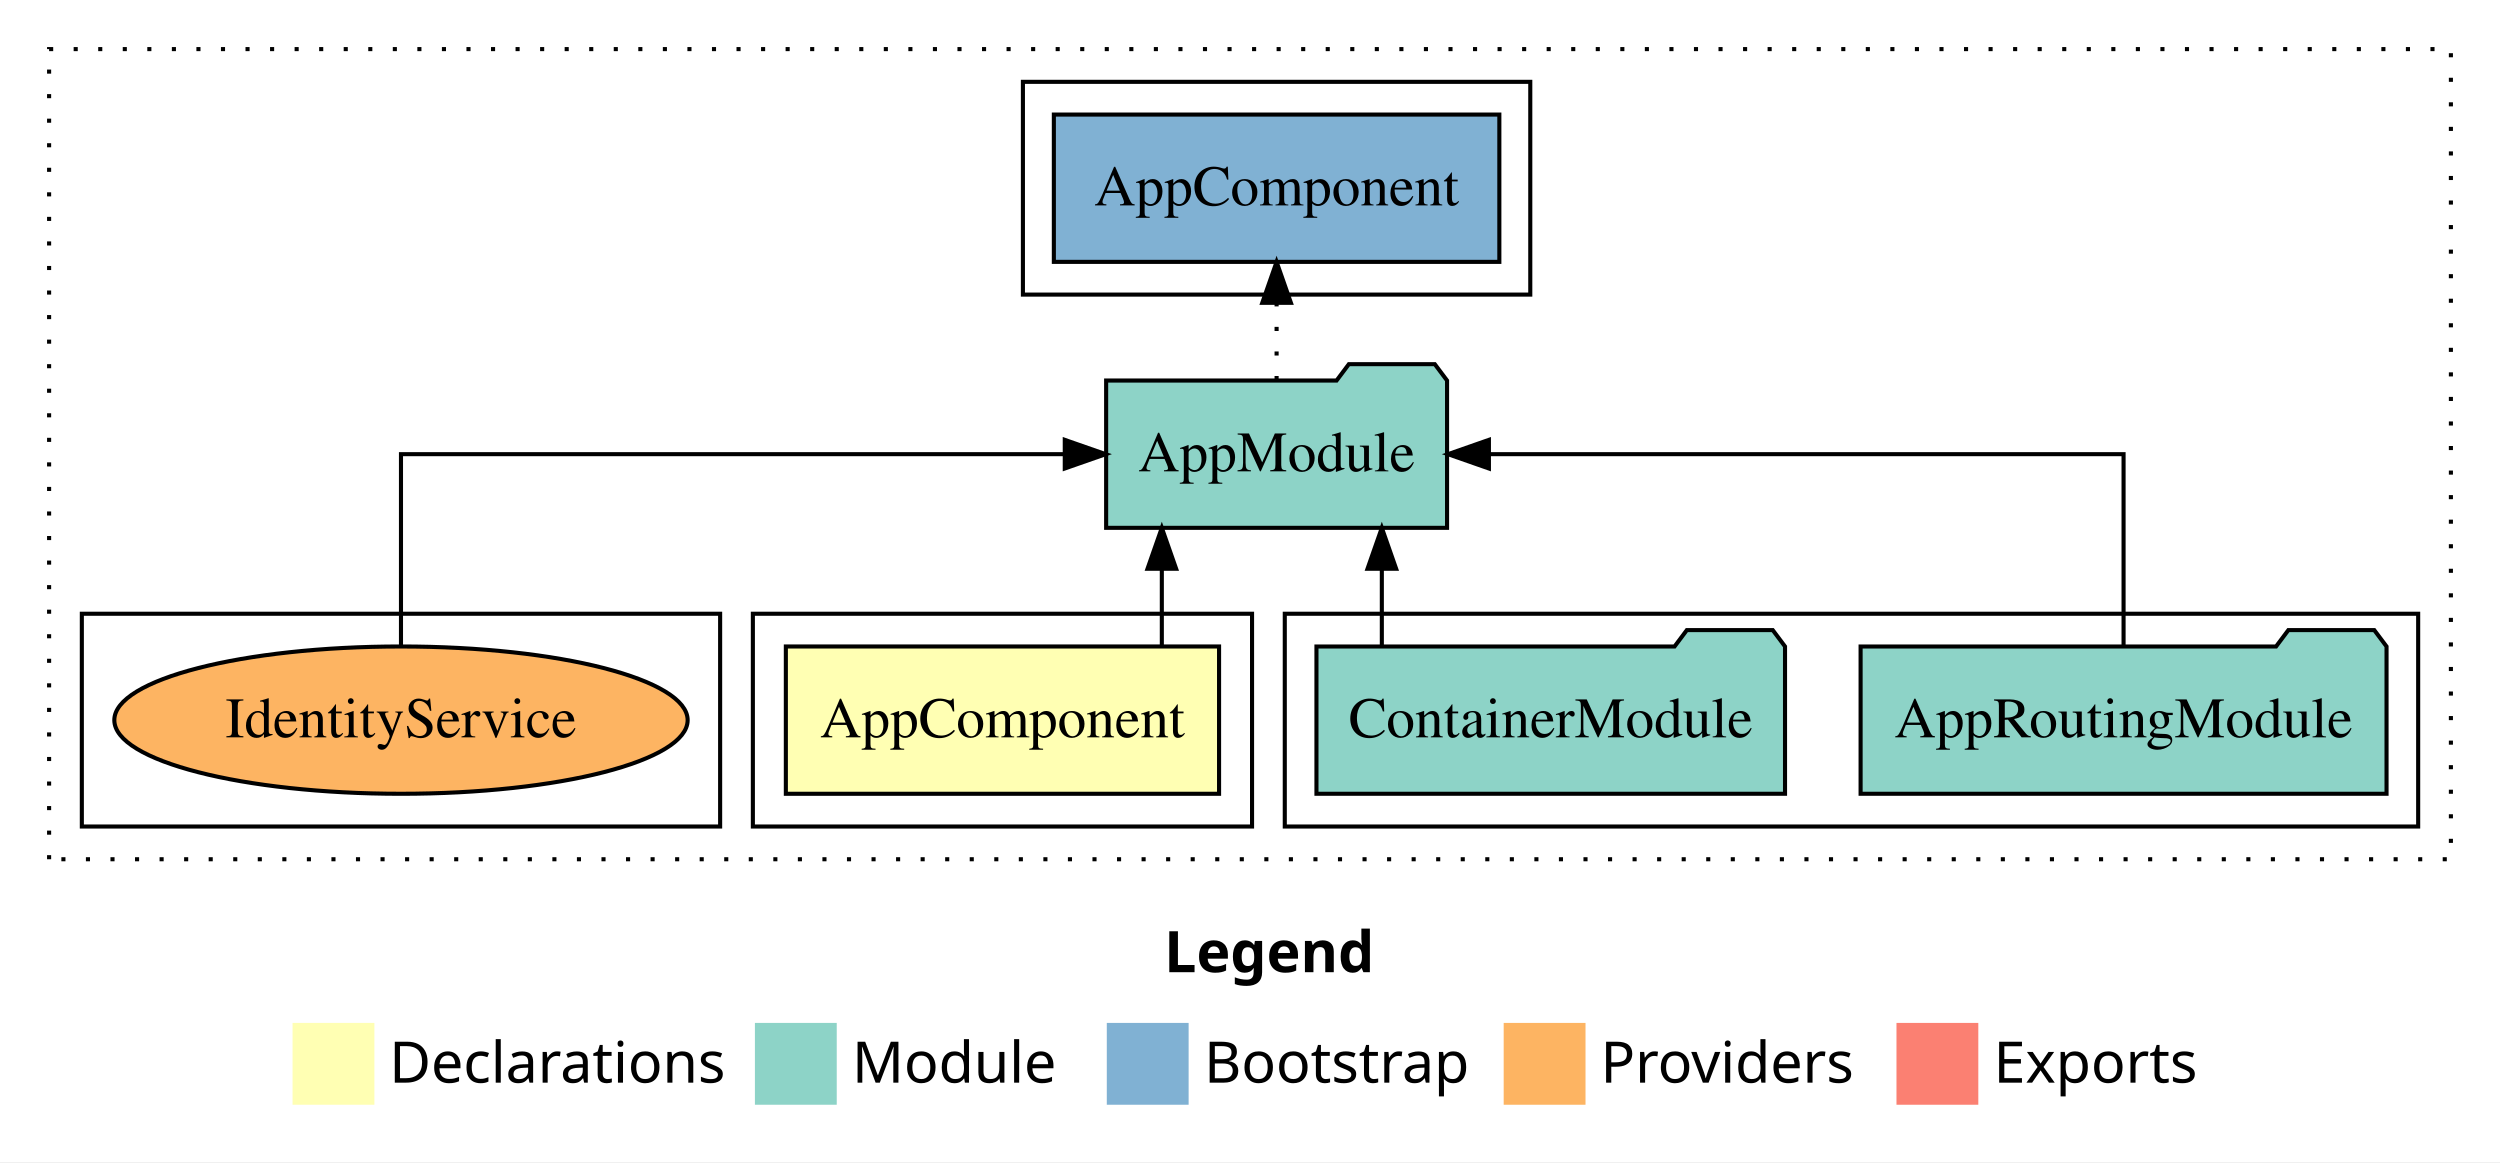
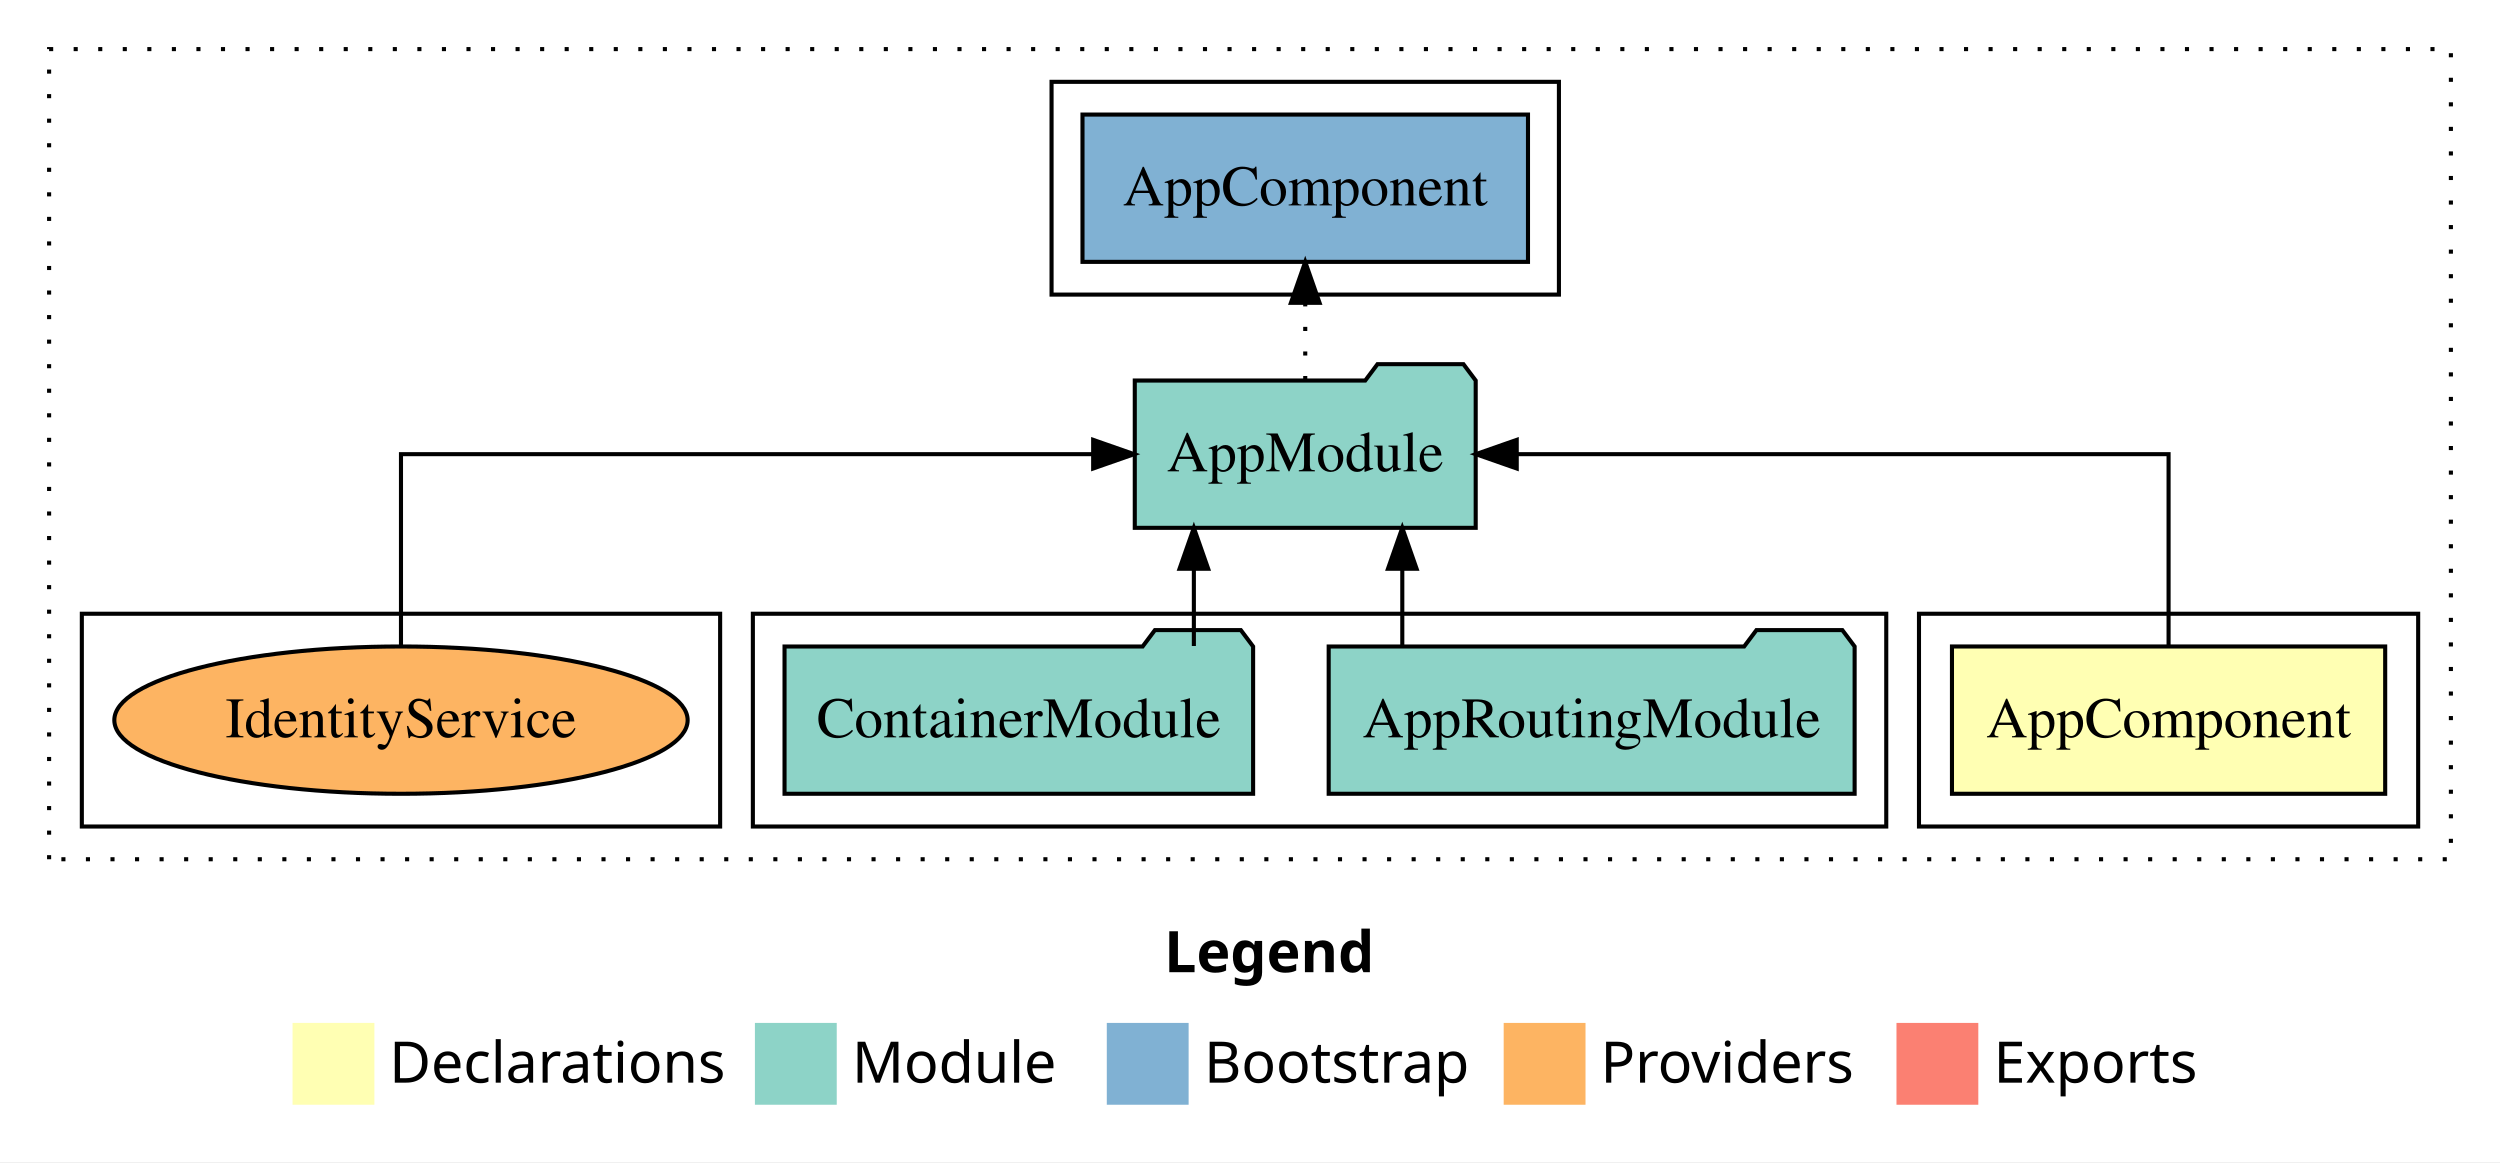
<svg xmlns="http://www.w3.org/2000/svg" width="611pt" height="284pt" viewBox="0.00 0.00 611.00 284.00">
  <g id="graph0" class="graph" transform="scale(1 1) rotate(0) translate(4 280)">
    <polygon fill="white" stroke="transparent" points="-4,4 -4,-280 607,-280 607,4 -4,4" />
    <text text-anchor="start" x="280.51" y="-42.4" font-family="sans-serif" font-weight="bold" font-size="14.00">Legend</text>
    <polygon fill="#ffffb3" stroke="transparent" points="67.5,-10 67.5,-30 87.5,-30 87.5,-10 67.5,-10" />
    <text text-anchor="start" x="91.13" y="-15.4" font-family="sans-serif" font-size="14.00">  Declarations</text>
    <polygon fill="#8dd3c7" stroke="transparent" points="180.5,-10 180.5,-30 200.5,-30 200.5,-10 180.5,-10" />
    <text text-anchor="start" x="204.23" y="-15.4" font-family="sans-serif" font-size="14.00">  Module</text>
    <polygon fill="#80b1d3" stroke="transparent" points="266.5,-10 266.5,-30 286.5,-30 286.5,-10 266.5,-10" />
    <text text-anchor="start" x="290.28" y="-15.4" font-family="sans-serif" font-size="14.00">  Bootstrap</text>
    <polygon fill="#fdb462" stroke="transparent" points="363.5,-10 363.5,-30 383.5,-30 383.5,-10 363.5,-10" />
    <text text-anchor="start" x="387.17" y="-15.4" font-family="sans-serif" font-size="14.00">  Providers</text>
    <polygon fill="#fb8072" stroke="transparent" points="459.5,-10 459.5,-30 479.5,-30 479.5,-10 459.5,-10" />
    <text text-anchor="start" x="483.23" y="-15.4" font-family="sans-serif" font-size="14.00">  Exports</text>
    <g id="clust1" class="cluster">
      <polygon fill="none" stroke="black" stroke-dasharray="1,5" points="8,-70 8,-268 595,-268 595,-70 8,-70" />
    </g>
+     <g id="clust2" class="cluster">
+       <polygon fill="none" stroke="black" points="465,-78 465,-130 587,-130 587,-78 465,-78" />
+     </g>
    <g id="clust4" class="cluster">
-       <polygon fill="none" stroke="black" points="310,-78 310,-130 587,-130 587,-78 310,-78" />
-     </g>
-     <g id="clust2" class="cluster">
-       <polygon fill="none" stroke="black" points="180,-78 180,-130 302,-130 302,-78 180,-78" />
-     </g>
-     <g id="clust6" class="cluster">
-       <polygon fill="none" stroke="black" points="246,-208 246,-260 370,-260 370,-208 246,-208" />
+       <polygon fill="none" stroke="black" points="180,-78 180,-130 457,-130 457,-78 180,-78" />
    </g>
    <g id="clust7" class="cluster">
      <polygon fill="none" stroke="black" points="16,-78 16,-130 172,-130 172,-78 16,-78" />
    </g>
+     <g id="clust6" class="cluster">
+       <polygon fill="none" stroke="black" points="253,-208 253,-260 377,-260 377,-208 253,-208" />
+     </g>
    <g id="node1" class="node">
-       <polygon fill="#ffffb3" stroke="black" points="293.94,-122 188.06,-122 188.06,-86 293.94,-86 293.94,-122" />
-       <text text-anchor="middle" x="241" y="-99.8" font-family="Times,serif" font-size="14.00">AppComponent</text>
+       <polygon fill="#ffffb3" stroke="black" points="578.94,-122 473.06,-122 473.06,-86 578.94,-86 578.94,-122" />
+       <text text-anchor="middle" x="526" y="-99.8" font-family="Times,serif" font-size="14.00">AppComponent</text>
    </g>
    <g id="node2" class="node">
-       <polygon fill="#8dd3c7" stroke="black" points="349.66,-187 346.66,-191 325.66,-191 322.66,-187 266.34,-187 266.34,-151 349.66,-151 349.66,-187" />
-       <text text-anchor="middle" x="308" y="-164.8" font-family="Times,serif" font-size="14.00">AppModule</text>
+       <polygon fill="#8dd3c7" stroke="black" points="356.66,-187 353.66,-191 332.66,-191 329.66,-187 273.34,-187 273.34,-151 356.66,-151 356.66,-187" />
+       <text text-anchor="middle" x="315" y="-164.8" font-family="Times,serif" font-size="14.00">AppModule</text>
    </g>
    <g id="edge1" class="edge">
-       <path fill="none" stroke="black" d="M279.95,-122.11C279.95,-122.11 279.95,-140.99 279.95,-140.99" />
-       <polygon fill="black" stroke="black" points="276.45,-140.99 279.95,-150.99 283.45,-140.99 276.45,-140.99" />
+       <path fill="none" stroke="black" d="M526,-122.11C526,-141.34 526,-169 526,-169 526,-169 366.69,-169 366.69,-169" />
+       <polygon fill="black" stroke="black" points="366.69,-165.5 356.69,-169 366.69,-172.5 366.69,-165.5" />
    </g>
    <g id="node5" class="node">
-       <polygon fill="#80b1d3" stroke="black" points="362.44,-252 253.56,-252 253.56,-216 362.44,-216 362.44,-252" />
-       <text text-anchor="middle" x="308" y="-229.8" font-family="Times,serif" font-size="14.00">AppComponent </text>
+       <polygon fill="#80b1d3" stroke="black" points="369.44,-252 260.56,-252 260.56,-216 369.44,-216 369.44,-252" />
+       <text text-anchor="middle" x="315" y="-229.8" font-family="Times,serif" font-size="14.00">AppComponent </text>
    </g>
    <g id="edge4" class="edge">
-       <path fill="none" stroke="black" stroke-dasharray="1,5" d="M308,-187.11C308,-187.11 308,-205.99 308,-205.99" />
-       <polygon fill="black" stroke="black" points="304.5,-205.99 308,-215.99 311.5,-205.99 304.5,-205.99" />
+       <path fill="none" stroke="black" stroke-dasharray="1,5" d="M315,-187.11C315,-187.11 315,-205.99 315,-205.99" />
+       <polygon fill="black" stroke="black" points="311.5,-205.99 315,-215.99 318.5,-205.99 311.5,-205.99" />
    </g>
    <g id="node3" class="node">
-       <polygon fill="#8dd3c7" stroke="black" points="579.27,-122 576.27,-126 555.27,-126 552.27,-122 450.73,-122 450.73,-86 579.27,-86 579.27,-122" />
-       <text text-anchor="middle" x="515" y="-99.8" font-family="Times,serif" font-size="14.00">AppRoutingModule</text>
+       <polygon fill="#8dd3c7" stroke="black" points="449.27,-122 446.27,-126 425.27,-126 422.27,-122 320.73,-122 320.73,-86 449.27,-86 449.27,-122" />
+       <text text-anchor="middle" x="385" y="-99.8" font-family="Times,serif" font-size="14.00">AppRoutingModule</text>
    </g>
    <g id="edge2" class="edge">
-       <path fill="none" stroke="black" d="M515,-122.11C515,-141.34 515,-169 515,-169 515,-169 359.89,-169 359.89,-169" />
-       <polygon fill="black" stroke="black" points="359.89,-165.5 349.89,-169 359.89,-172.5 359.89,-165.5" />
+       <path fill="none" stroke="black" d="M338.72,-122.11C338.72,-122.11 338.72,-140.99 338.72,-140.99" />
+       <polygon fill="black" stroke="black" points="335.22,-140.99 338.72,-150.99 342.22,-140.99 335.22,-140.99" />
    </g>
    <g id="node4" class="node">
-       <polygon fill="#8dd3c7" stroke="black" points="432.26,-122 429.26,-126 408.26,-126 405.26,-122 317.74,-122 317.74,-86 432.26,-86 432.26,-122" />
-       <text text-anchor="middle" x="375" y="-99.8" font-family="Times,serif" font-size="14.00">ContainerModule</text>
+       <polygon fill="#8dd3c7" stroke="black" points="302.26,-122 299.26,-126 278.26,-126 275.26,-122 187.74,-122 187.74,-86 302.26,-86 302.26,-122" />
+       <text text-anchor="middle" x="245" y="-99.8" font-family="Times,serif" font-size="14.00">ContainerModule</text>
    </g>
    <g id="edge3" class="edge">
-       <path fill="none" stroke="black" d="M333.72,-122.11C333.72,-122.11 333.72,-140.99 333.72,-140.99" />
-       <polygon fill="black" stroke="black" points="330.22,-140.99 333.72,-150.99 337.22,-140.99 330.22,-140.99" />
+       <path fill="none" stroke="black" d="M287.78,-122.11C287.78,-122.11 287.78,-140.99 287.78,-140.99" />
+       <polygon fill="black" stroke="black" points="284.28,-140.99 287.78,-150.99 291.28,-140.99 284.28,-140.99" />
    </g>
    <g id="node6" class="node">
      <ellipse fill="#fdb462" stroke="black" cx="94" cy="-104" rx="70.06" ry="18" />
      <text text-anchor="middle" x="94" y="-99.8" font-family="Times,serif" font-size="14.00">IdentityService</text>
    </g>
    <g id="edge5" class="edge">
-       <path fill="none" stroke="black" d="M94,-122.11C94,-141.34 94,-169 94,-169 94,-169 256.23,-169 256.23,-169" />
-       <polygon fill="black" stroke="black" points="256.23,-172.5 266.23,-169 256.23,-165.5 256.23,-172.5" />
+       <path fill="none" stroke="black" d="M94,-122.11C94,-141.34 94,-169 94,-169 94,-169 263.17,-169 263.17,-169" />
+       <polygon fill="black" stroke="black" points="263.17,-172.5 273.17,-169 263.17,-165.5 263.17,-172.5" />
    </g>
  </g>
</svg>
